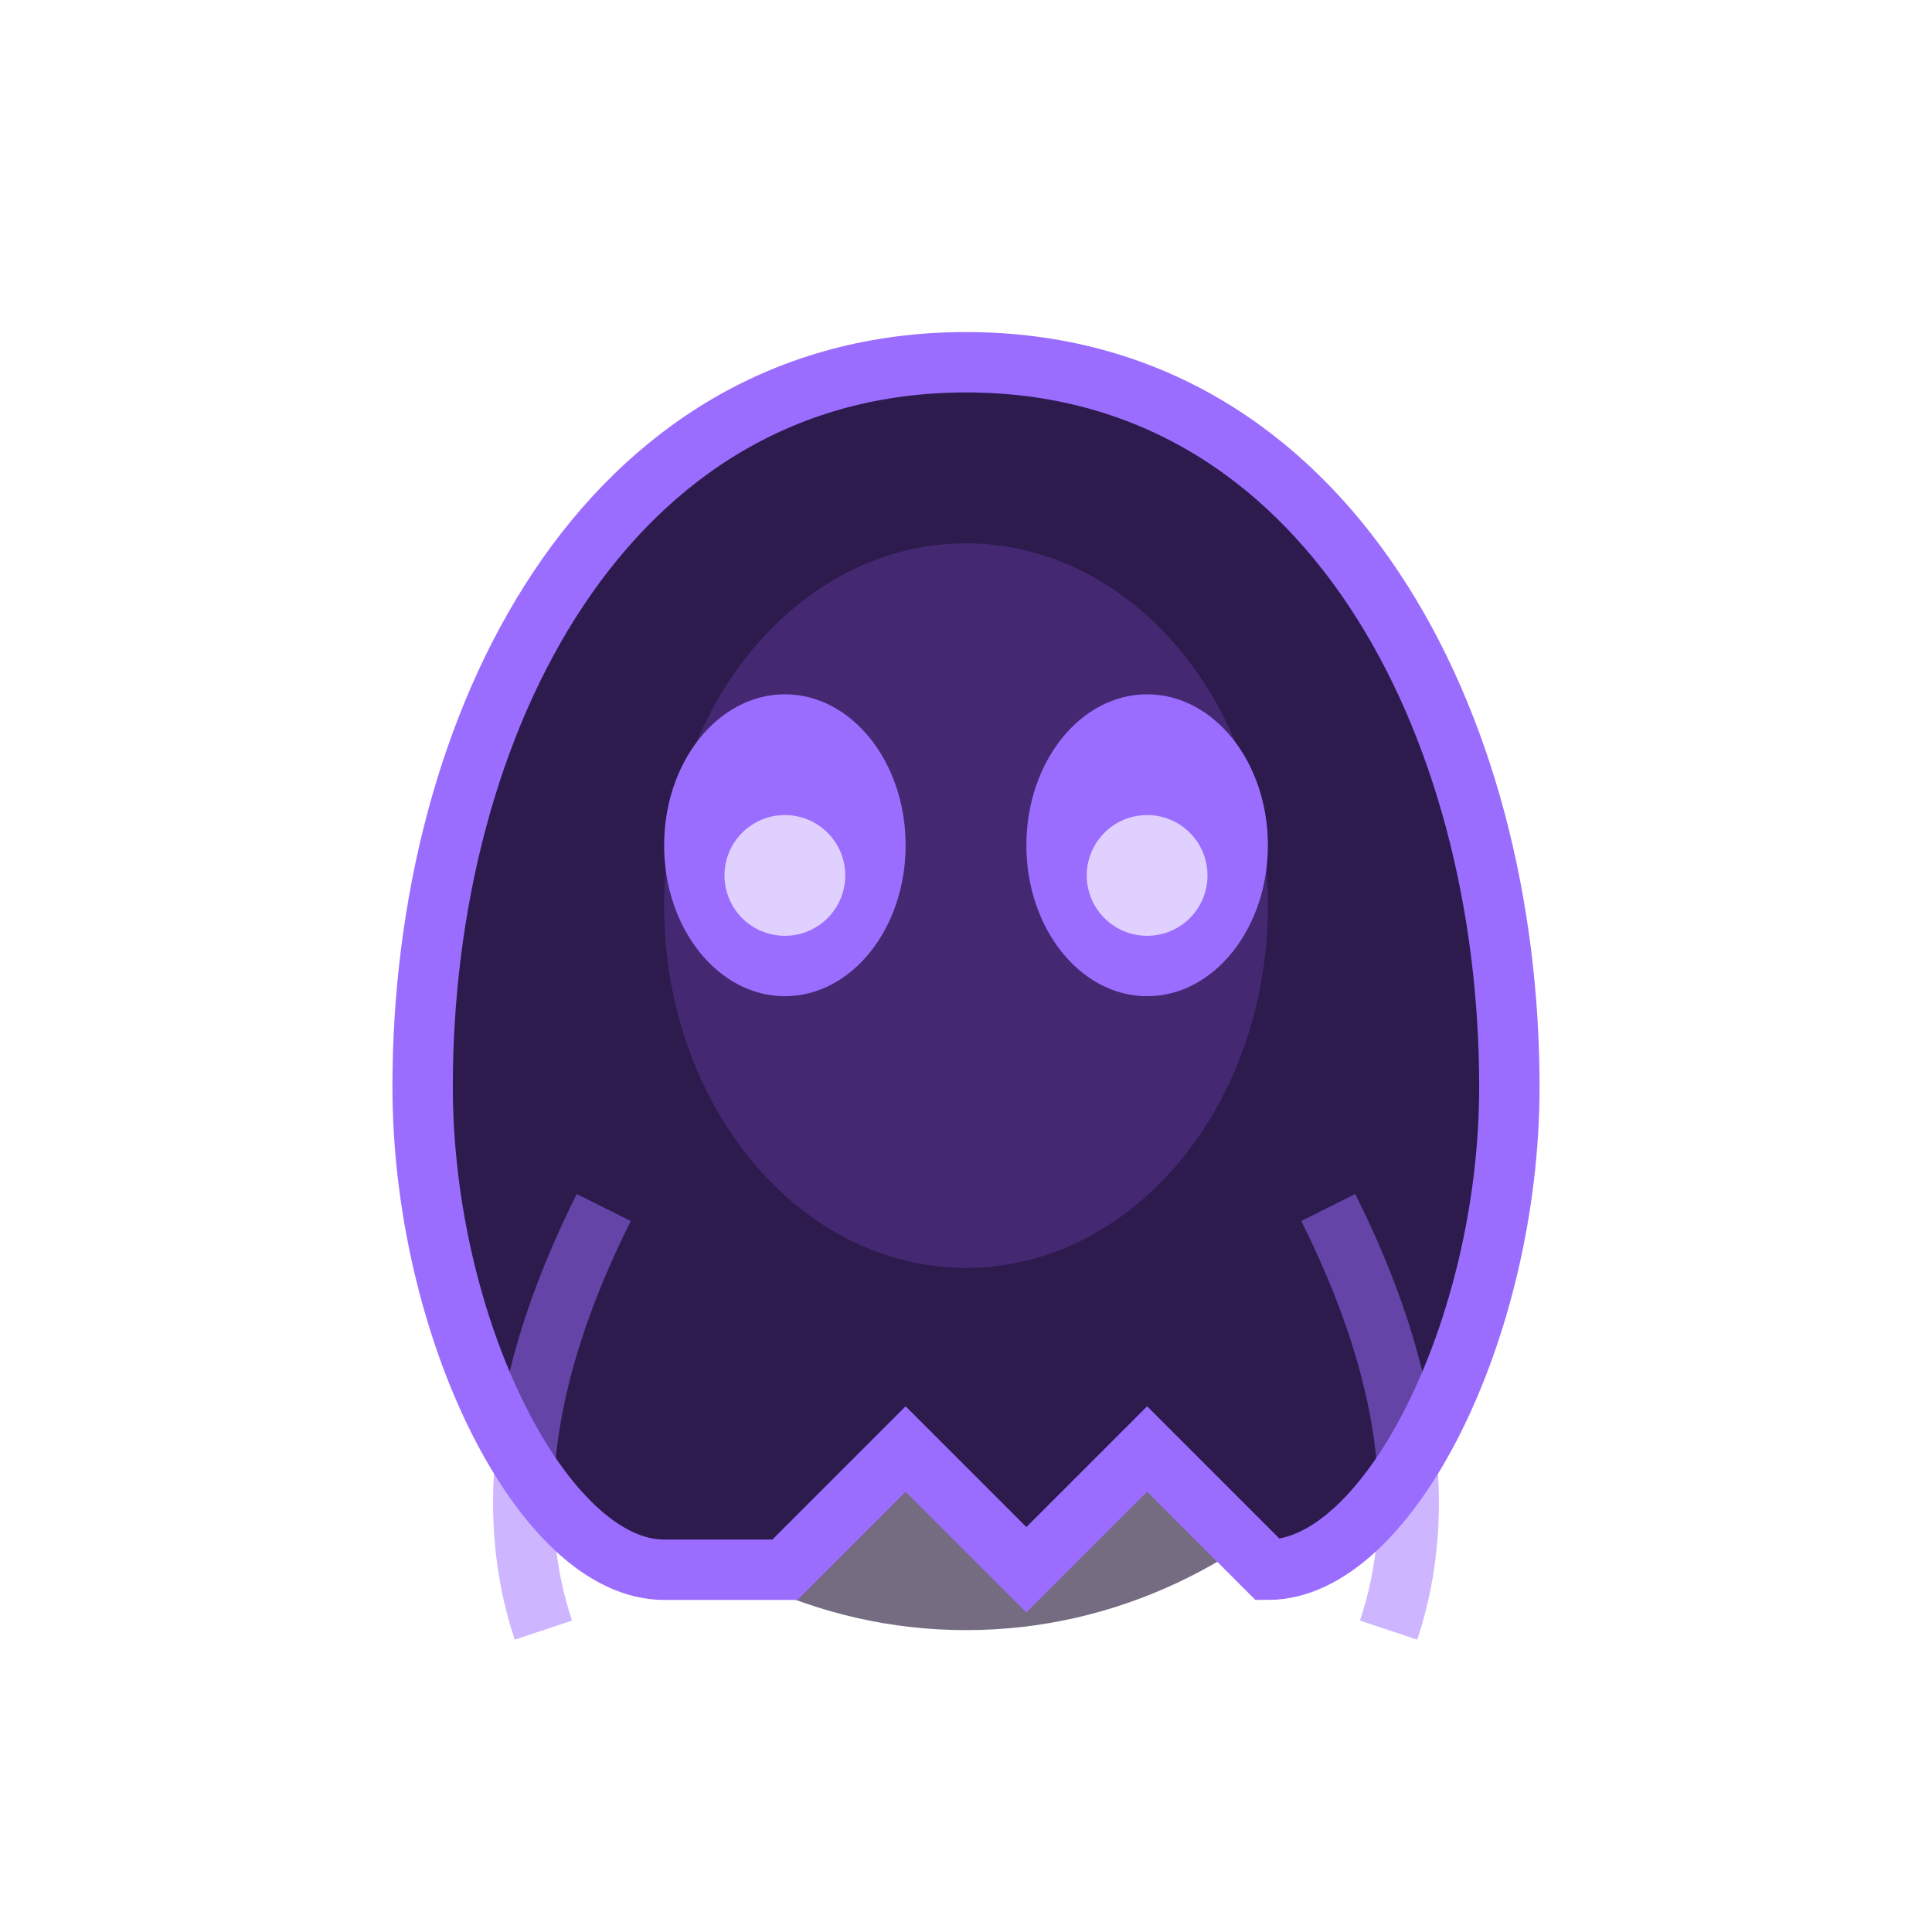
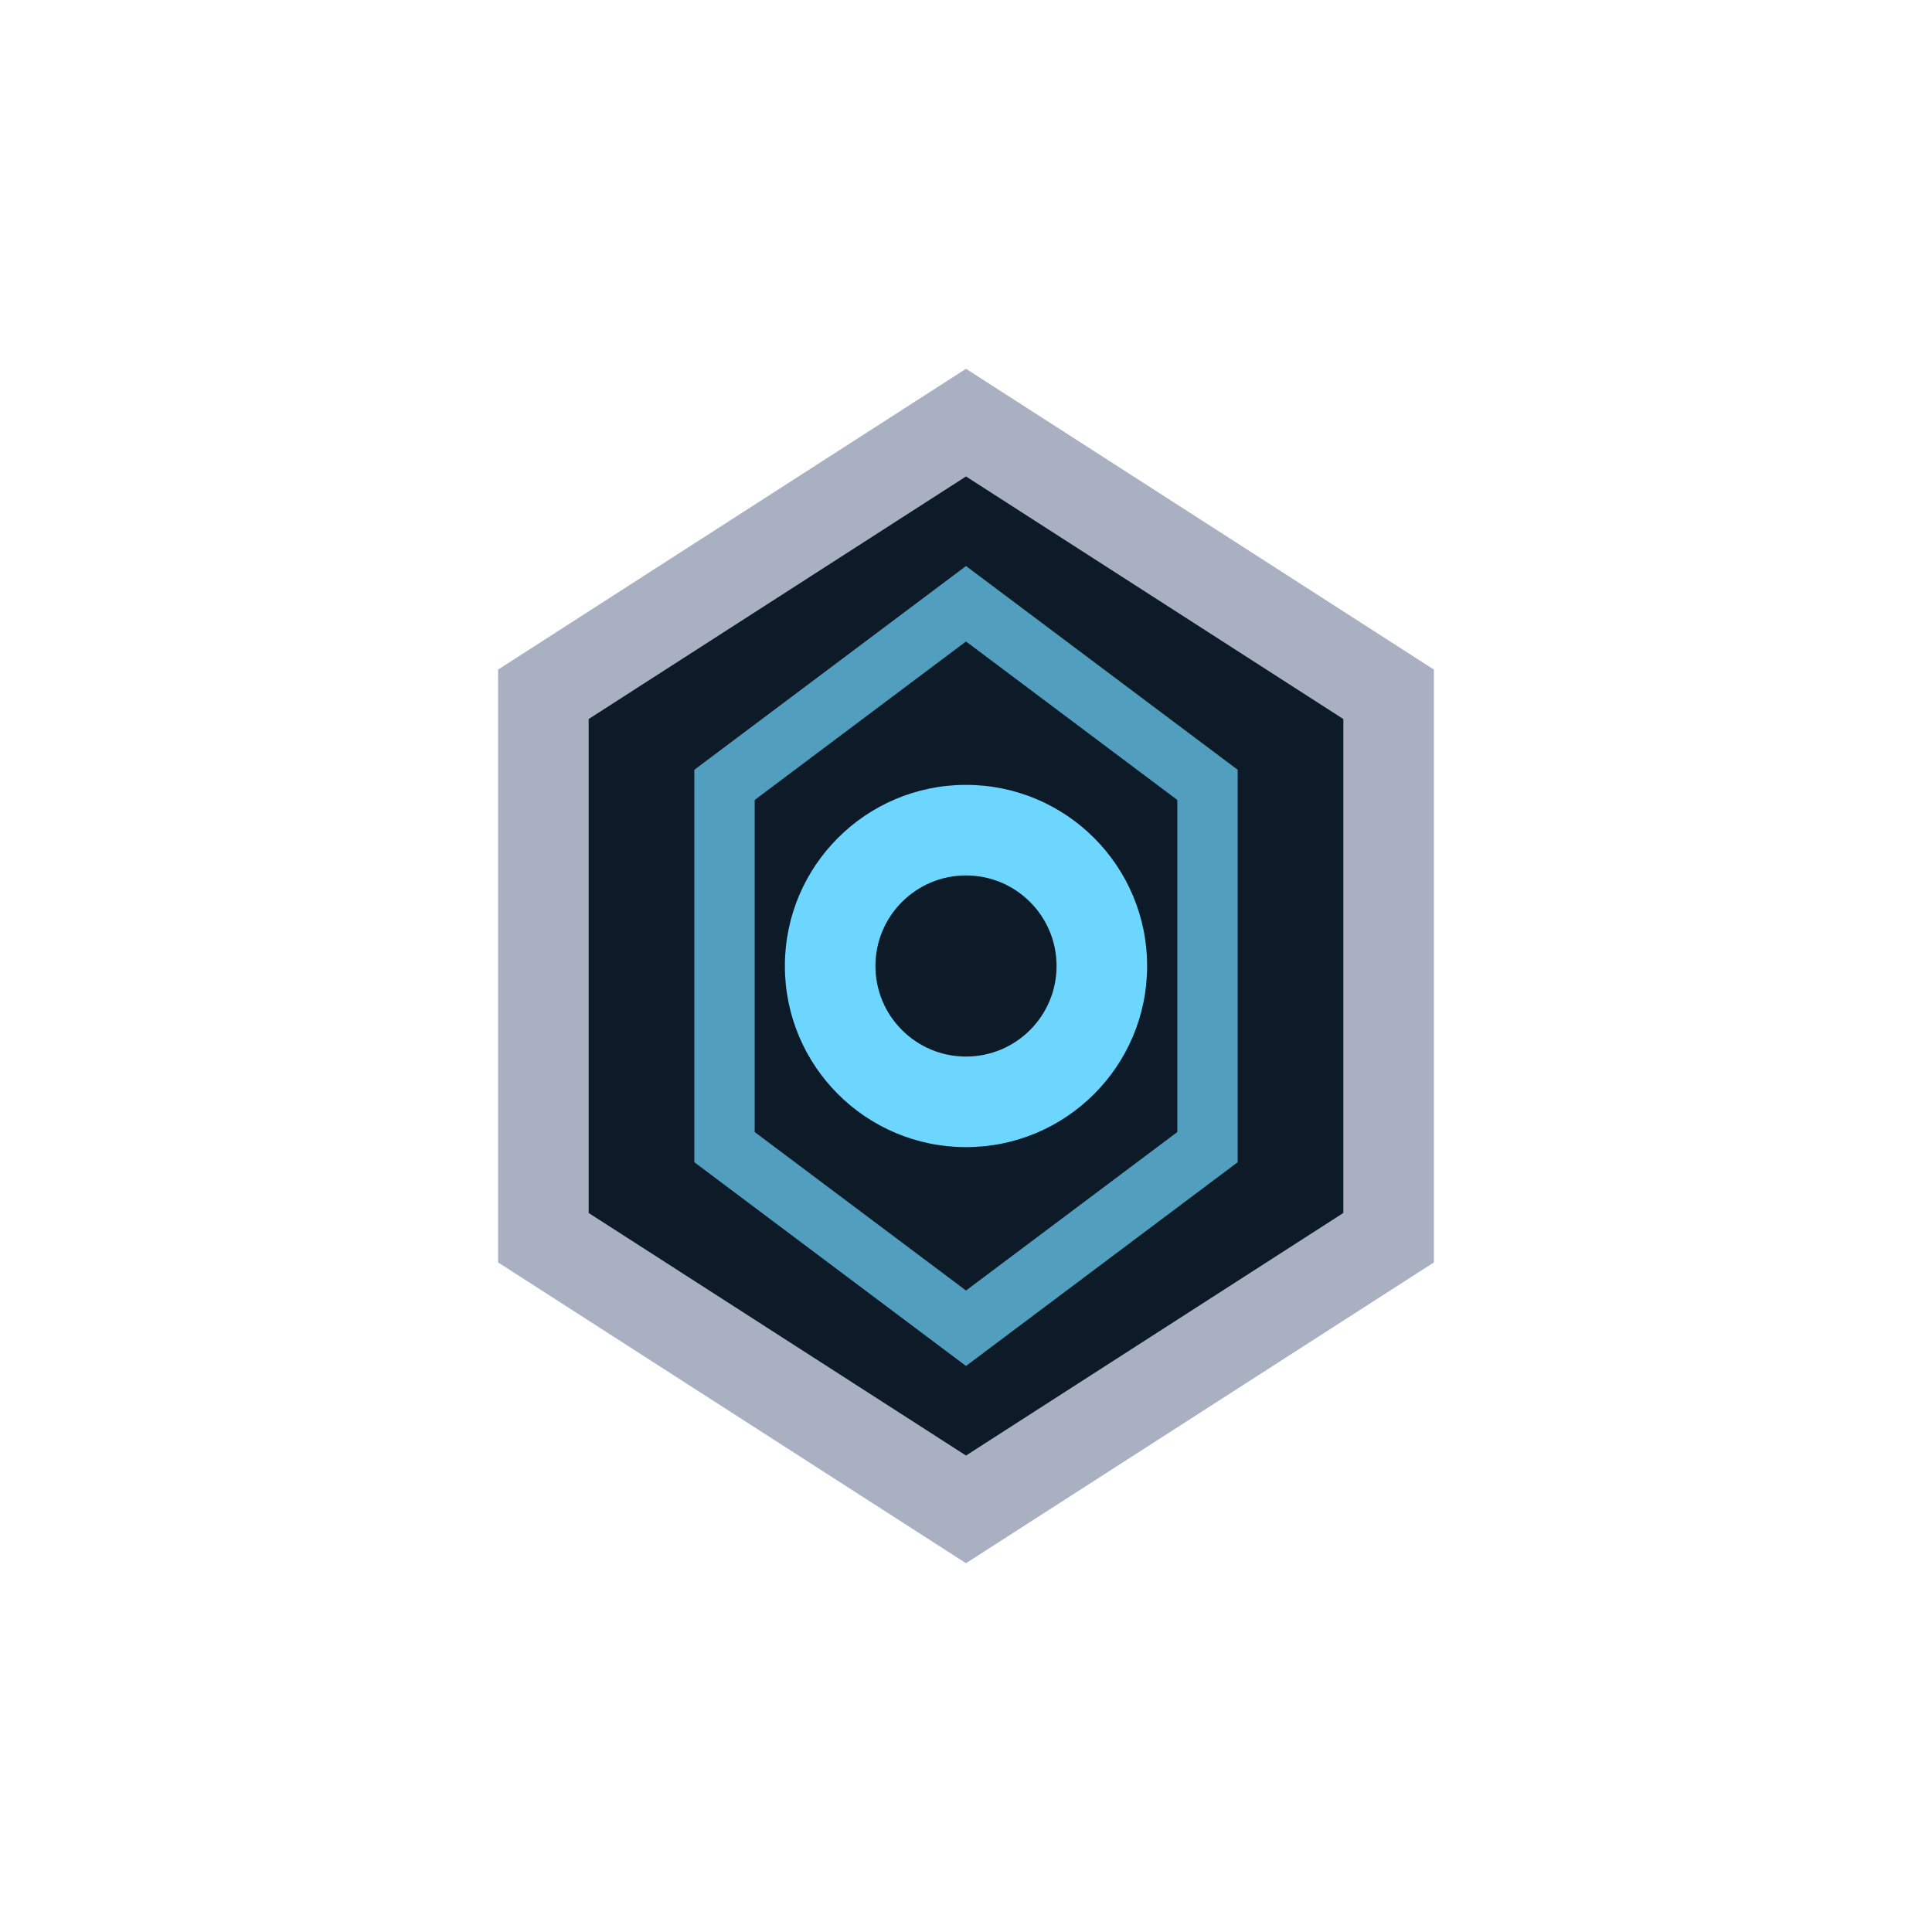
<svg xmlns="http://www.w3.org/2000/svg" viewBox="0 0 64 64" width="64" height="64">
-   <ellipse cx="32" cy="34" rx="18" ry="20" fill="#1a0a2e" opacity="0.6" />
-   <path d="M32 12 C44 12 50 24 50 36 C50 44 46 52 42 52 L38 48 L34 52 L30 48 L26 52 L22 52 C18 52 14 44 14 36 C14 24 20 12 32 12 Z" fill="#2d1b4e" stroke="#9b6dff" stroke-width="2" />
-   <ellipse cx="32" cy="30" rx="10" ry="12" fill="#4a2d7a" opacity="0.8" />
-   <ellipse cx="26" cy="28" rx="4" ry="5" fill="#9b6dff" />
-   <ellipse cx="38" cy="28" rx="4" ry="5" fill="#9b6dff" />
-   <circle cx="26" cy="29" r="2" fill="#e0d0ff" />
-   <circle cx="38" cy="29" r="2" fill="#e0d0ff" />
-   <path d="M20 40 Q16 48 18 54" stroke="#9b6dff" stroke-width="2" fill="none" opacity="0.5" />
-   <path d="M44 40 Q48 48 46 54" stroke="#9b6dff" stroke-width="2" fill="none" opacity="0.5" />
+   <polygon points="32,14 46,23 46,41 32,50 18,41 18,23" fill="#0d1a28" stroke="#a8b0c2" stroke-width="3" />
+   <polygon points="32,20 40,26 40,38 32,44 24,38 24,26" fill="none" stroke="#6dd6ff" stroke-width="2" opacity="0.7" />
+   <circle cx="32" cy="32" r="6" fill="#6dd6ff" />
+   <circle cx="32" cy="32" r="3" fill="#0d1a28" />
</svg>
